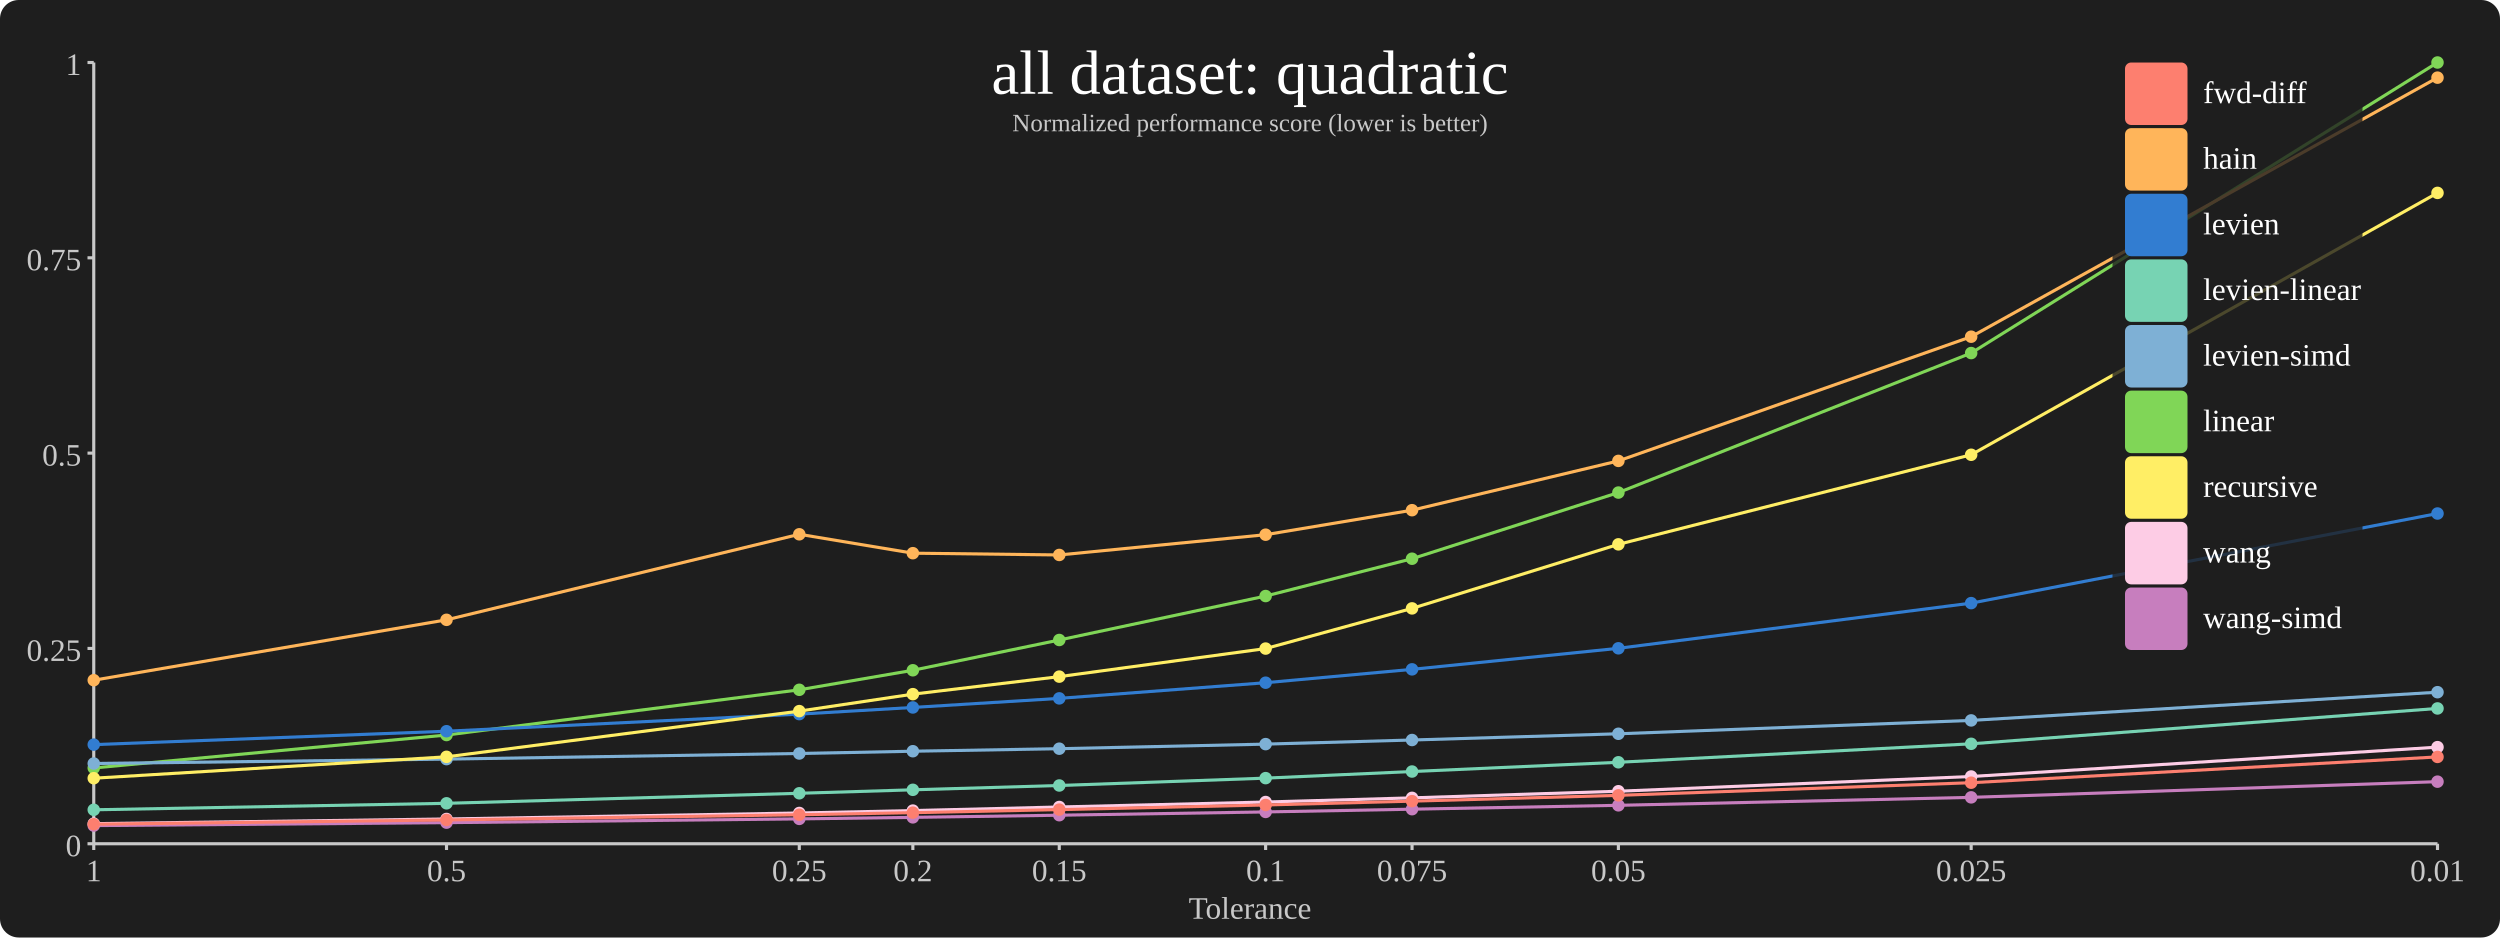
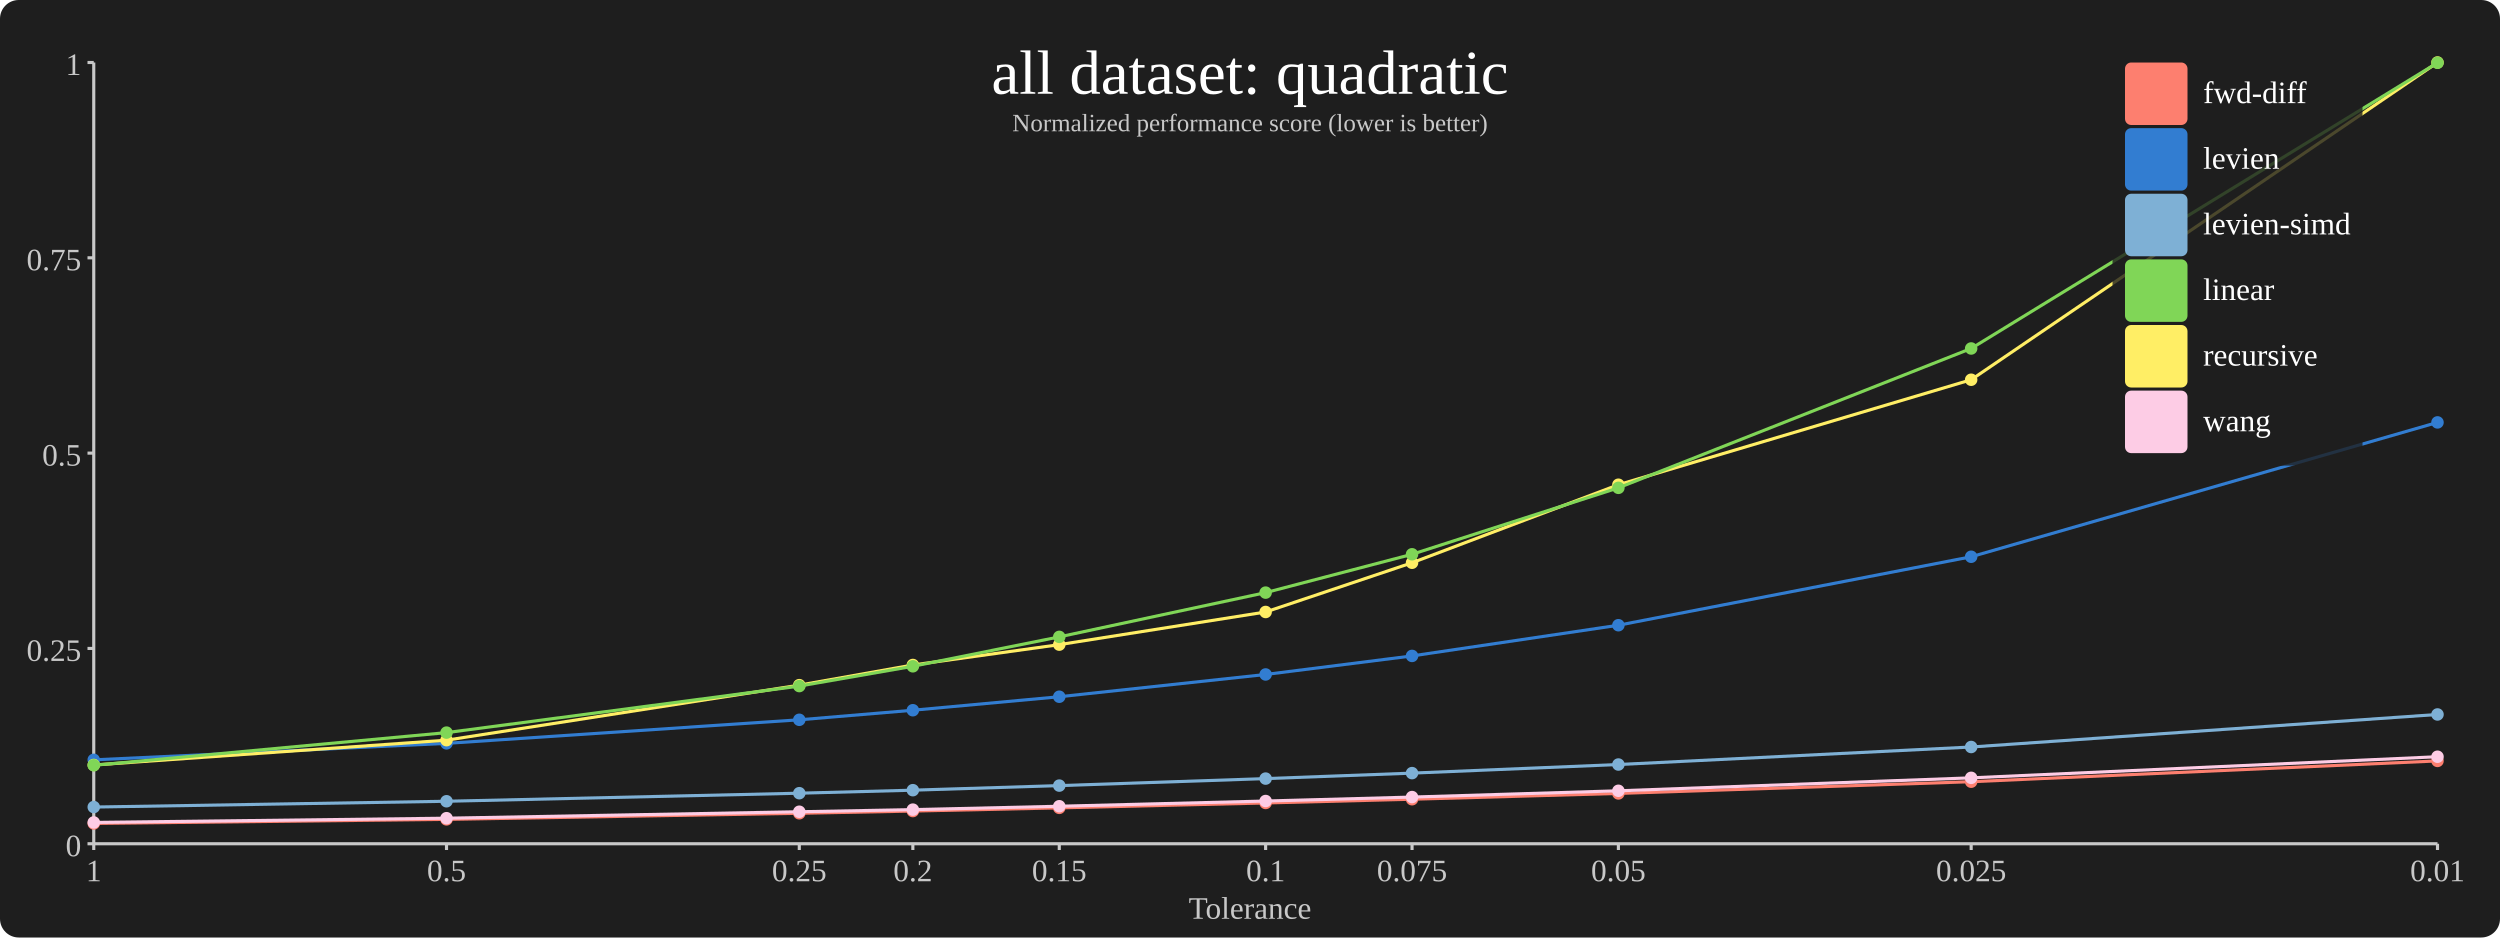
<svg xmlns="http://www.w3.org/2000/svg" viewBox="0 0 800 300">
  <rect x="0" y="0" width="800" height="300" ry="6" style="fill:rgb(30,30,30);stroke:none;fill-opacity:1;stroke-opacity:1;" />
  <path d="M 30 20 L 30 270" style="stroke:rgb(200,200,200);stroke-width:1" />
  <path d="M 30 270 L 780 270" style="stroke:rgb(200,200,200);stroke-width:1" />
  <path d="M 780 270 L 780 272" style="stroke:rgb(200,200,200);stroke-width:1" />
  <text x="780" y="282" style="font-size:10px;fill:rgb(200,200,200);text-anchor:middle;text-align:center;"> 0.01 </text>
  <path d="M 630.772 270 L 630.772 272" style="stroke:rgb(200,200,200);stroke-width:1" />
  <text x="630.772" y="282" style="font-size:10px;fill:rgb(200,200,200);text-anchor:middle;text-align:center;"> 0.025 </text>
  <path d="M 517.886 270 L 517.886 272" style="stroke:rgb(200,200,200);stroke-width:1" />
  <text x="517.886" y="282" style="font-size:10px;fill:rgb(200,200,200);text-anchor:middle;text-align:center;"> 0.05 </text>
  <path d="M 451.852 270 L 451.852 272" style="stroke:rgb(200,200,200);stroke-width:1" />
  <text x="451.852" y="282" style="font-size:10px;fill:rgb(200,200,200);text-anchor:middle;text-align:center;"> 0.075 </text>
  <path d="M 405 270 L 405 272" style="stroke:rgb(200,200,200);stroke-width:1" />
  <text x="405" y="282" style="font-size:10px;fill:rgb(200,200,200);text-anchor:middle;text-align:center;"> 0.1 </text>
  <path d="M 338.966 270 L 338.966 272" style="stroke:rgb(200,200,200);stroke-width:1" />
  <text x="338.966" y="282" style="font-size:10px;fill:rgb(200,200,200);text-anchor:middle;text-align:center;"> 0.15 </text>
  <path d="M 292.114 270 L 292.114 272" style="stroke:rgb(200,200,200);stroke-width:1" />
  <text x="292.114" y="282" style="font-size:10px;fill:rgb(200,200,200);text-anchor:middle;text-align:center;"> 0.2 </text>
  <path d="M 255.773 270 L 255.773 272" style="stroke:rgb(200,200,200);stroke-width:1" />
  <text x="255.773" y="282" style="font-size:10px;fill:rgb(200,200,200);text-anchor:middle;text-align:center;"> 0.25 </text>
  <path d="M 142.886 270 L 142.886 272" style="stroke:rgb(200,200,200);stroke-width:1" />
  <text x="142.886" y="282" style="font-size:10px;fill:rgb(200,200,200);text-anchor:middle;text-align:center;"> 0.5 </text>
  <path d="M 30 270 L 30 272" style="stroke:rgb(200,200,200);stroke-width:1" />
  <text x="30" y="282" style="font-size:10px;fill:rgb(200,200,200);text-anchor:middle;text-align:center;"> 1 </text>
  <path d="M 28 270 L 30 270" style="stroke:rgb(200,200,200);stroke-width:1" />
  <text x="26" y="274" style="font-size:10px;fill:rgb(200,200,200);text-anchor:end;text-align:right;"> 0 </text>
  <path d="M 28 207.5 L 30 207.5" style="stroke:rgb(200,200,200);stroke-width:1" />
  <text x="26" y="211.5" style="font-size:10px;fill:rgb(200,200,200);text-anchor:end;text-align:right;"> 0.25 </text>
  <path d="M 28 145 L 30 145" style="stroke:rgb(200,200,200);stroke-width:1" />
  <text x="26" y="149" style="font-size:10px;fill:rgb(200,200,200);text-anchor:end;text-align:right;"> 0.5 </text>
  <path d="M 28 82.5 L 30 82.5" style="stroke:rgb(200,200,200);stroke-width:1" />
  <text x="26" y="86.5" style="font-size:10px;fill:rgb(200,200,200);text-anchor:end;text-align:right;"> 0.75 </text>
  <path d="M 28 20 L 30 20" style="stroke:rgb(200,200,200);stroke-width:1" />
  <text x="26" y="24" style="font-size:10px;fill:rgb(200,200,200);text-anchor:end;text-align:right;"> 1 </text>
  <text x="400" y="294" style="font-size:10px;fill:rgb(200,200,200);text-anchor:middle;text-align:center;"> Tolerance </text>
-   <circle cx="780" cy="20" r="2" style="fill:rgb(128,214,87);stroke:none;fill-opacity:1;stroke-opacity:1;" />
-   <path d="M 780 20 L 630.772 112.98" style="stroke:rgb(128,214,87);stroke-width:1" />
-   <circle cx="630.772" cy="112.98" r="2" style="fill:rgb(128,214,87);stroke:none;fill-opacity:1;stroke-opacity:1;" />
-   <path d="M 630.772 112.98 L 517.886 157.62" style="stroke:rgb(128,214,87);stroke-width:1" />
-   <circle cx="517.886" cy="157.62" r="2" style="fill:rgb(128,214,87);stroke:none;fill-opacity:1;stroke-opacity:1;" />
-   <path d="M 517.886 157.62 L 451.852 178.79" style="stroke:rgb(128,214,87);stroke-width:1" />
-   <circle cx="451.852" cy="178.79" r="2" style="fill:rgb(128,214,87);stroke:none;fill-opacity:1;stroke-opacity:1;" />
-   <path d="M 451.852 178.79 L 405 190.732" style="stroke:rgb(128,214,87);stroke-width:1" />
-   <circle cx="405" cy="190.732" r="2" style="fill:rgb(128,214,87);stroke:none;fill-opacity:1;stroke-opacity:1;" />
-   <path d="M 405 190.732 L 338.966 204.798" style="stroke:rgb(128,214,87);stroke-width:1" />
-   <circle cx="338.966" cy="204.798" r="2" style="fill:rgb(128,214,87);stroke:none;fill-opacity:1;stroke-opacity:1;" />
-   <path d="M 338.966 204.798 L 292.114 214.485" style="stroke:rgb(128,214,87);stroke-width:1" />
-   <circle cx="292.114" cy="214.485" r="2" style="fill:rgb(128,214,87);stroke:none;fill-opacity:1;stroke-opacity:1;" />
-   <path d="M 292.114 214.485 L 255.773 220.735" style="stroke:rgb(128,214,87);stroke-width:1" />
-   <circle cx="255.773" cy="220.735" r="2" style="fill:rgb(128,214,87);stroke:none;fill-opacity:1;stroke-opacity:1;" />
-   <path d="M 255.773 220.735 L 142.886 235.208" style="stroke:rgb(128,214,87);stroke-width:1" />
-   <circle cx="142.886" cy="235.208" r="2" style="fill:rgb(128,214,87);stroke:none;fill-opacity:1;stroke-opacity:1;" />
-   <path d="M 142.886 235.208 L 30 245.743" style="stroke:rgb(128,214,87);stroke-width:1" />
-   <circle cx="30" cy="245.743" r="2" style="fill:rgb(128,214,87);stroke:none;fill-opacity:1;stroke-opacity:1;" />
-   <circle cx="780" cy="24.848" r="2" style="fill:rgb(255,181,90);stroke:none;fill-opacity:1;stroke-opacity:1;" />
-   <path d="M 780 24.848 L 630.772 107.745" style="stroke:rgb(255,181,90);stroke-width:1" />
-   <circle cx="630.772" cy="107.745" r="2" style="fill:rgb(255,181,90);stroke:none;fill-opacity:1;stroke-opacity:1;" />
-   <path d="M 630.772 107.745 L 517.886 147.488" style="stroke:rgb(255,181,90);stroke-width:1" />
-   <circle cx="517.886" cy="147.488" r="2" style="fill:rgb(255,181,90);stroke:none;fill-opacity:1;stroke-opacity:1;" />
-   <path d="M 517.886 147.488 L 451.852 163.257" style="stroke:rgb(255,181,90);stroke-width:1" />
-   <circle cx="451.852" cy="163.257" r="2" style="fill:rgb(255,181,90);stroke:none;fill-opacity:1;stroke-opacity:1;" />
-   <path d="M 451.852 163.257 L 405 171.1" style="stroke:rgb(255,181,90);stroke-width:1" />
-   <circle cx="405" cy="171.1" r="2" style="fill:rgb(255,181,90);stroke:none;fill-opacity:1;stroke-opacity:1;" />
-   <path d="M 405 171.1 L 338.966 177.585" style="stroke:rgb(255,181,90);stroke-width:1" />
-   <circle cx="338.966" cy="177.585" r="2" style="fill:rgb(255,181,90);stroke:none;fill-opacity:1;stroke-opacity:1;" />
-   <path d="M 338.966 177.585 L 292.114 177.02" style="stroke:rgb(255,181,90);stroke-width:1" />
-   <circle cx="292.114" cy="177.02" r="2" style="fill:rgb(255,181,90);stroke:none;fill-opacity:1;stroke-opacity:1;" />
-   <path d="M 292.114 177.02 L 255.773 170.972" style="stroke:rgb(255,181,90);stroke-width:1" />
-   <circle cx="255.773" cy="170.972" r="2" style="fill:rgb(255,181,90);stroke:none;fill-opacity:1;stroke-opacity:1;" />
-   <path d="M 255.773 170.972 L 142.886 198.343" style="stroke:rgb(255,181,90);stroke-width:1" />
-   <circle cx="142.886" cy="198.343" r="2" style="fill:rgb(255,181,90);stroke:none;fill-opacity:1;stroke-opacity:1;" />
-   <path d="M 142.886 198.343 L 30 217.662" style="stroke:rgb(255,181,90);stroke-width:1" />
-   <circle cx="30" cy="217.662" r="2" style="fill:rgb(255,181,90);stroke:none;fill-opacity:1;stroke-opacity:1;" />
-   <circle cx="780" cy="221.502" r="2" style="fill:rgb(126,176,213);stroke:none;fill-opacity:1;stroke-opacity:1;" />
-   <path d="M 780 221.502 L 630.772 230.53" style="stroke:rgb(126,176,213);stroke-width:1" />
-   <circle cx="630.772" cy="230.53" r="2" style="fill:rgb(126,176,213);stroke:none;fill-opacity:1;stroke-opacity:1;" />
-   <path d="M 630.772 230.53 L 517.886 234.81" style="stroke:rgb(126,176,213);stroke-width:1" />
-   <circle cx="517.886" cy="234.81" r="2" style="fill:rgb(126,176,213);stroke:none;fill-opacity:1;stroke-opacity:1;" />
-   <path d="M 517.886 234.81 L 451.852 236.803" style="stroke:rgb(126,176,213);stroke-width:1" />
-   <circle cx="451.852" cy="236.803" r="2" style="fill:rgb(126,176,213);stroke:none;fill-opacity:1;stroke-opacity:1;" />
-   <path d="M 451.852 236.803 L 405 238.118" style="stroke:rgb(126,176,213);stroke-width:1" />
-   <circle cx="405" cy="238.118" r="2" style="fill:rgb(126,176,213);stroke:none;fill-opacity:1;stroke-opacity:1;" />
-   <path d="M 405 238.118 L 338.966 239.583" style="stroke:rgb(126,176,213);stroke-width:1" />
-   <circle cx="338.966" cy="239.583" r="2" style="fill:rgb(126,176,213);stroke:none;fill-opacity:1;stroke-opacity:1;" />
-   <path d="M 338.966 239.583 L 292.114 240.39" style="stroke:rgb(126,176,213);stroke-width:1" />
-   <circle cx="292.114" cy="240.39" r="2" style="fill:rgb(126,176,213);stroke:none;fill-opacity:1;stroke-opacity:1;" />
-   <path d="M 292.114 240.39 L 255.773 241.115" style="stroke:rgb(126,176,213);stroke-width:1" />
-   <circle cx="255.773" cy="241.115" r="2" style="fill:rgb(126,176,213);stroke:none;fill-opacity:1;stroke-opacity:1;" />
-   <path d="M 255.773 241.115 L 142.886 242.915" style="stroke:rgb(126,176,213);stroke-width:1" />
-   <circle cx="142.886" cy="242.915" r="2" style="fill:rgb(126,176,213);stroke:none;fill-opacity:1;stroke-opacity:1;" />
-   <path d="M 142.886 242.915 L 30 244.32" style="stroke:rgb(126,176,213);stroke-width:1" />
-   <circle cx="30" cy="244.32" r="2" style="fill:rgb(126,176,213);stroke:none;fill-opacity:1;stroke-opacity:1;" />
-   <circle cx="780" cy="164.323" r="2" style="fill:rgb(50,125,209);stroke:none;fill-opacity:1;stroke-opacity:1;" />
-   <path d="M 780 164.323 L 630.772 192.998" style="stroke:rgb(50,125,209);stroke-width:1" />
-   <circle cx="630.772" cy="192.998" r="2" style="fill:rgb(50,125,209);stroke:none;fill-opacity:1;stroke-opacity:1;" />
-   <path d="M 630.772 192.998 L 517.886 207.458" style="stroke:rgb(50,125,209);stroke-width:1" />
-   <circle cx="517.886" cy="207.458" r="2" style="fill:rgb(50,125,209);stroke:none;fill-opacity:1;stroke-opacity:1;" />
-   <path d="M 517.886 207.458 L 451.852 214.192" style="stroke:rgb(50,125,209);stroke-width:1" />
-   <circle cx="451.852" cy="214.192" r="2" style="fill:rgb(50,125,209);stroke:none;fill-opacity:1;stroke-opacity:1;" />
-   <path d="M 451.852 214.192 L 405 218.465" style="stroke:rgb(50,125,209);stroke-width:1" />
-   <circle cx="405" cy="218.465" r="2" style="fill:rgb(50,125,209);stroke:none;fill-opacity:1;stroke-opacity:1;" />
-   <path d="M 405 218.465 L 338.966 223.48" style="stroke:rgb(50,125,209);stroke-width:1" />
-   <circle cx="338.966" cy="223.48" r="2" style="fill:rgb(50,125,209);stroke:none;fill-opacity:1;stroke-opacity:1;" />
-   <path d="M 338.966 223.48 L 292.114 226.385" style="stroke:rgb(50,125,209);stroke-width:1" />
-   <circle cx="292.114" cy="226.385" r="2" style="fill:rgb(50,125,209);stroke:none;fill-opacity:1;stroke-opacity:1;" />
-   <path d="M 292.114 226.385 L 255.773 228.518" style="stroke:rgb(50,125,209);stroke-width:1" />
-   <circle cx="255.773" cy="228.518" r="2" style="fill:rgb(50,125,209);stroke:none;fill-opacity:1;stroke-opacity:1;" />
-   <path d="M 255.773 228.518 L 142.886 233.99" style="stroke:rgb(50,125,209);stroke-width:1" />
-   <circle cx="142.886" cy="233.99" r="2" style="fill:rgb(50,125,209);stroke:none;fill-opacity:1;stroke-opacity:1;" />
-   <path d="M 142.886 233.99 L 30 238.278" style="stroke:rgb(50,125,209);stroke-width:1" />
-   <circle cx="30" cy="238.278" r="2" style="fill:rgb(50,125,209);stroke:none;fill-opacity:1;stroke-opacity:1;" />
-   <circle cx="780" cy="250.132" r="2" style="fill:rgb(199,126,190);stroke:none;fill-opacity:1;stroke-opacity:1;" />
-   <path d="M 780 250.132 L 630.772 255.155" style="stroke:rgb(199,126,190);stroke-width:1" />
-   <circle cx="630.772" cy="255.155" r="2" style="fill:rgb(199,126,190);stroke:none;fill-opacity:1;stroke-opacity:1;" />
-   <path d="M 630.772 255.155 L 517.886 257.705" style="stroke:rgb(199,126,190);stroke-width:1" />
-   <circle cx="517.886" cy="257.705" r="2" style="fill:rgb(199,126,190);stroke:none;fill-opacity:1;stroke-opacity:1;" />
-   <path d="M 517.886 257.705 L 451.852 258.938" style="stroke:rgb(199,126,190);stroke-width:1" />
-   <circle cx="451.852" cy="258.938" r="2" style="fill:rgb(199,126,190);stroke:none;fill-opacity:1;stroke-opacity:1;" />
-   <path d="M 451.852 258.938 L 405 259.817" style="stroke:rgb(199,126,190);stroke-width:1" />
-   <circle cx="405" cy="259.817" r="2" style="fill:rgb(199,126,190);stroke:none;fill-opacity:1;stroke-opacity:1;" />
-   <path d="M 405 259.817 L 338.966 260.865" style="stroke:rgb(199,126,190);stroke-width:1" />
-   <circle cx="338.966" cy="260.865" r="2" style="fill:rgb(199,126,190);stroke:none;fill-opacity:1;stroke-opacity:1;" />
-   <path d="M 338.966 260.865 L 292.114 261.555" style="stroke:rgb(199,126,190);stroke-width:1" />
-   <circle cx="292.114" cy="261.555" r="2" style="fill:rgb(199,126,190);stroke:none;fill-opacity:1;stroke-opacity:1;" />
-   <path d="M 292.114 261.555 L 255.773 262.043" style="stroke:rgb(199,126,190);stroke-width:1" />
-   <circle cx="255.773" cy="262.043" r="2" style="fill:rgb(199,126,190);stroke:none;fill-opacity:1;stroke-opacity:1;" />
-   <path d="M 255.773 262.043 L 142.886 263.248" style="stroke:rgb(199,126,190);stroke-width:1" />
-   <circle cx="142.886" cy="263.248" r="2" style="fill:rgb(199,126,190);stroke:none;fill-opacity:1;stroke-opacity:1;" />
-   <path d="M 142.886 263.248 L 30 264.19" style="stroke:rgb(199,126,190);stroke-width:1" />
-   <circle cx="30" cy="264.19" r="2" style="fill:rgb(199,126,190);stroke:none;fill-opacity:1;stroke-opacity:1;" />
-   <circle cx="780" cy="61.725" r="2" style="fill:rgb(255,238,101);stroke:none;fill-opacity:1;stroke-opacity:1;" />
-   <path d="M 780 61.725 L 630.772 145.525" style="stroke:rgb(255,238,101);stroke-width:1" />
-   <circle cx="630.772" cy="145.525" r="2" style="fill:rgb(255,238,101);stroke:none;fill-opacity:1;stroke-opacity:1;" />
-   <path d="M 630.772 145.525 L 517.886 174.19" style="stroke:rgb(255,238,101);stroke-width:1" />
-   <circle cx="517.886" cy="174.19" r="2" style="fill:rgb(255,238,101);stroke:none;fill-opacity:1;stroke-opacity:1;" />
-   <path d="M 517.886 174.19 L 451.852 194.685" style="stroke:rgb(255,238,101);stroke-width:1" />
-   <circle cx="451.852" cy="194.685" r="2" style="fill:rgb(255,238,101);stroke:none;fill-opacity:1;stroke-opacity:1;" />
-   <path d="M 451.852 194.685 L 405 207.542" style="stroke:rgb(255,238,101);stroke-width:1" />
-   <circle cx="405" cy="207.542" r="2" style="fill:rgb(255,238,101);stroke:none;fill-opacity:1;stroke-opacity:1;" />
-   <path d="M 405 207.542 L 338.966 216.52" style="stroke:rgb(255,238,101);stroke-width:1" />
-   <circle cx="338.966" cy="216.52" r="2" style="fill:rgb(255,238,101);stroke:none;fill-opacity:1;stroke-opacity:1;" />
-   <path d="M 338.966 216.52 L 292.114 222.127" style="stroke:rgb(255,238,101);stroke-width:1" />
-   <circle cx="292.114" cy="222.127" r="2" style="fill:rgb(255,238,101);stroke:none;fill-opacity:1;stroke-opacity:1;" />
-   <path d="M 292.114 222.127 L 255.773 227.555" style="stroke:rgb(255,238,101);stroke-width:1" />
-   <circle cx="255.773" cy="227.555" r="2" style="fill:rgb(255,238,101);stroke:none;fill-opacity:1;stroke-opacity:1;" />
-   <path d="M 255.773 227.555 L 142.886 242.18" style="stroke:rgb(255,238,101);stroke-width:1" />
-   <circle cx="142.886" cy="242.18" r="2" style="fill:rgb(255,238,101);stroke:none;fill-opacity:1;stroke-opacity:1;" />
-   <path d="M 142.886 242.18 L 30 249.03" style="stroke:rgb(255,238,101);stroke-width:1" />
-   <circle cx="30" cy="249.03" r="2" style="fill:rgb(255,238,101);stroke:none;fill-opacity:1;stroke-opacity:1;" />
-   <circle cx="780" cy="226.7" r="2" style="fill:rgb(119,211,179);stroke:none;fill-opacity:1;stroke-opacity:1;" />
-   <path d="M 780 226.7 L 630.772 238.02" style="stroke:rgb(119,211,179);stroke-width:1" />
-   <circle cx="630.772" cy="238.02" r="2" style="fill:rgb(119,211,179);stroke:none;fill-opacity:1;stroke-opacity:1;" />
-   <path d="M 630.772 238.02 L 517.886 243.93" style="stroke:rgb(119,211,179);stroke-width:1" />
-   <circle cx="517.886" cy="243.93" r="2" style="fill:rgb(119,211,179);stroke:none;fill-opacity:1;stroke-opacity:1;" />
-   <path d="M 517.886 243.93 L 451.852 246.887" style="stroke:rgb(119,211,179);stroke-width:1" />
-   <circle cx="451.852" cy="246.887" r="2" style="fill:rgb(119,211,179);stroke:none;fill-opacity:1;stroke-opacity:1;" />
-   <path d="M 451.852 246.887 L 405 249.002" style="stroke:rgb(119,211,179);stroke-width:1" />
-   <circle cx="405" cy="249.002" r="2" style="fill:rgb(119,211,179);stroke:none;fill-opacity:1;stroke-opacity:1;" />
-   <path d="M 405 249.002 L 338.966 251.357" style="stroke:rgb(119,211,179);stroke-width:1" />
-   <circle cx="338.966" cy="251.357" r="2" style="fill:rgb(119,211,179);stroke:none;fill-opacity:1;stroke-opacity:1;" />
-   <path d="M 338.966 251.357 L 292.114 252.74" style="stroke:rgb(119,211,179);stroke-width:1" />
-   <circle cx="292.114" cy="252.74" r="2" style="fill:rgb(119,211,179);stroke:none;fill-opacity:1;stroke-opacity:1;" />
-   <path d="M 292.114 252.74 L 255.773 253.847" style="stroke:rgb(119,211,179);stroke-width:1" />
-   <circle cx="255.773" cy="253.847" r="2" style="fill:rgb(119,211,179);stroke:none;fill-opacity:1;stroke-opacity:1;" />
-   <path d="M 255.773 253.847 L 142.886 257.058" style="stroke:rgb(119,211,179);stroke-width:1" />
-   <circle cx="142.886" cy="257.058" r="2" style="fill:rgb(119,211,179);stroke:none;fill-opacity:1;stroke-opacity:1;" />
-   <path d="M 142.886 257.058 L 30 259.132" style="stroke:rgb(119,211,179);stroke-width:1" />
-   <circle cx="30" cy="259.132" r="2" style="fill:rgb(119,211,179);stroke:none;fill-opacity:1;stroke-opacity:1;" />
-   <circle cx="780" cy="239.088" r="2" style="fill:rgb(253,204,229);stroke:none;fill-opacity:1;stroke-opacity:1;" />
-   <path d="M 780 239.088 L 630.772 248.48" style="stroke:rgb(253,204,229);stroke-width:1" />
-   <circle cx="630.772" cy="248.48" r="2" style="fill:rgb(253,204,229);stroke:none;fill-opacity:1;stroke-opacity:1;" />
-   <path d="M 630.772 248.48 L 517.886 253.195" style="stroke:rgb(253,204,229);stroke-width:1" />
-   <circle cx="517.886" cy="253.195" r="2" style="fill:rgb(253,204,229);stroke:none;fill-opacity:1;stroke-opacity:1;" />
-   <path d="M 517.886 253.195 L 451.852 255.315" style="stroke:rgb(253,204,229);stroke-width:1" />
-   <circle cx="451.852" cy="255.315" r="2" style="fill:rgb(253,204,229);stroke:none;fill-opacity:1;stroke-opacity:1;" />
-   <path d="M 451.852 255.315 L 405 256.65" style="stroke:rgb(253,204,229);stroke-width:1" />
-   <circle cx="405" cy="256.65" r="2" style="fill:rgb(253,204,229);stroke:none;fill-opacity:1;stroke-opacity:1;" />
-   <path d="M 405 256.65 L 338.966 258.238" style="stroke:rgb(253,204,229);stroke-width:1" />
-   <circle cx="338.966" cy="258.238" r="2" style="fill:rgb(253,204,229);stroke:none;fill-opacity:1;stroke-opacity:1;" />
-   <path d="M 338.966 258.238 L 292.114 259.387" style="stroke:rgb(253,204,229);stroke-width:1" />
-   <circle cx="292.114" cy="259.387" r="2" style="fill:rgb(253,204,229);stroke:none;fill-opacity:1;stroke-opacity:1;" />
-   <path d="M 292.114 259.387 L 255.773 260.158" style="stroke:rgb(253,204,229);stroke-width:1" />
-   <circle cx="255.773" cy="260.158" r="2" style="fill:rgb(253,204,229);stroke:none;fill-opacity:1;stroke-opacity:1;" />
-   <path d="M 255.773 260.158 L 142.886 262.08" style="stroke:rgb(253,204,229);stroke-width:1" />
-   <circle cx="142.886" cy="262.08" r="2" style="fill:rgb(253,204,229);stroke:none;fill-opacity:1;stroke-opacity:1;" />
-   <path d="M 142.886 262.08 L 30 263.567" style="stroke:rgb(253,204,229);stroke-width:1" />
-   <circle cx="30" cy="263.567" r="2" style="fill:rgb(253,204,229);stroke:none;fill-opacity:1;stroke-opacity:1;" />
-   <circle cx="780" cy="242.213" r="2" style="fill:rgb(253,127,111);stroke:none;fill-opacity:1;stroke-opacity:1;" />
-   <path d="M 780 242.213 L 630.772 250.468" style="stroke:rgb(253,127,111);stroke-width:1" />
-   <circle cx="630.772" cy="250.468" r="2" style="fill:rgb(253,127,111);stroke:none;fill-opacity:1;stroke-opacity:1;" />
-   <path d="M 630.772 250.468 L 517.886 254.51" style="stroke:rgb(253,127,111);stroke-width:1" />
-   <circle cx="517.886" cy="254.51" r="2" style="fill:rgb(253,127,111);stroke:none;fill-opacity:1;stroke-opacity:1;" />
-   <path d="M 517.886 254.51 L 451.852 256.37" style="stroke:rgb(253,127,111);stroke-width:1" />
-   <circle cx="451.852" cy="256.37" r="2" style="fill:rgb(253,127,111);stroke:none;fill-opacity:1;stroke-opacity:1;" />
-   <path d="M 451.852 256.37 L 405 257.59" style="stroke:rgb(253,127,111);stroke-width:1" />
-   <circle cx="405" cy="257.59" r="2" style="fill:rgb(253,127,111);stroke:none;fill-opacity:1;stroke-opacity:1;" />
-   <path d="M 405 257.59 L 338.966 259.075" style="stroke:rgb(253,127,111);stroke-width:1" />
-   <circle cx="338.966" cy="259.075" r="2" style="fill:rgb(253,127,111);stroke:none;fill-opacity:1;stroke-opacity:1;" />
-   <path d="M 338.966 259.075 L 292.114 260.053" style="stroke:rgb(253,127,111);stroke-width:1" />
-   <circle cx="292.114" cy="260.053" r="2" style="fill:rgb(253,127,111);stroke:none;fill-opacity:1;stroke-opacity:1;" />
-   <path d="M 292.114 260.053 L 255.773 260.715" style="stroke:rgb(253,127,111);stroke-width:1" />
-   <circle cx="255.773" cy="260.715" r="2" style="fill:rgb(253,127,111);stroke:none;fill-opacity:1;stroke-opacity:1;" />
-   <path d="M 255.773 260.715 L 142.886 262.382" style="stroke:rgb(253,127,111);stroke-width:1" />
-   <circle cx="142.886" cy="262.382" r="2" style="fill:rgb(253,127,111);stroke:none;fill-opacity:1;stroke-opacity:1;" />
-   <path d="M 142.886 262.382 L 30 263.748" style="stroke:rgb(253,127,111);stroke-width:1" />
-   <circle cx="30" cy="263.748" r="2" style="fill:rgb(253,127,111);stroke:none;fill-opacity:1;stroke-opacity:1;" />
-   <rect x="676" y="16" width="80" height="196" ry="4" style="fill:rgb(30,30,30);stroke:none;fill-opacity:0.8;stroke-opacity:1;" />
+   <circle cx="780" cy="135.17" r="2" style="fill:rgb(50,125,209);stroke:none;fill-opacity:1;stroke-opacity:1;" />
+   <path d="M 780 135.17 L 630.772 178.162" style="stroke:rgb(50,125,209);stroke-width:1" />
+   <circle cx="630.772" cy="178.162" r="2" style="fill:rgb(50,125,209);stroke:none;fill-opacity:1;stroke-opacity:1;" />
+   <path d="M 630.772 178.162 L 517.886 200.07" style="stroke:rgb(50,125,209);stroke-width:1" />
+   <circle cx="517.886" cy="200.07" r="2" style="fill:rgb(50,125,209);stroke:none;fill-opacity:1;stroke-opacity:1;" />
+   <path d="M 517.886 200.07 L 451.852 209.895" style="stroke:rgb(50,125,209);stroke-width:1" />
+   <circle cx="451.852" cy="209.895" r="2" style="fill:rgb(50,125,209);stroke:none;fill-opacity:1;stroke-opacity:1;" />
+   <path d="M 451.852 209.895 L 405 215.827" style="stroke:rgb(50,125,209);stroke-width:1" />
+   <circle cx="405" cy="215.827" r="2" style="fill:rgb(50,125,209);stroke:none;fill-opacity:1;stroke-opacity:1;" />
+   <path d="M 405 215.827 L 338.966 222.955" style="stroke:rgb(50,125,209);stroke-width:1" />
+   <circle cx="338.966" cy="222.955" r="2" style="fill:rgb(50,125,209);stroke:none;fill-opacity:1;stroke-opacity:1;" />
+   <path d="M 338.966 222.955 L 292.114 227.275" style="stroke:rgb(50,125,209);stroke-width:1" />
+   <circle cx="292.114" cy="227.275" r="2" style="fill:rgb(50,125,209);stroke:none;fill-opacity:1;stroke-opacity:1;" />
+   <path d="M 292.114 227.275 L 255.773 230.335" style="stroke:rgb(50,125,209);stroke-width:1" />
+   <circle cx="255.773" cy="230.335" r="2" style="fill:rgb(50,125,209);stroke:none;fill-opacity:1;stroke-opacity:1;" />
+   <path d="M 255.773 230.335 L 142.886 237.877" style="stroke:rgb(50,125,209);stroke-width:1" />
+   <circle cx="142.886" cy="237.877" r="2" style="fill:rgb(50,125,209);stroke:none;fill-opacity:1;stroke-opacity:1;" />
+   <path d="M 142.886 237.877 L 30 243.147" style="stroke:rgb(50,125,209);stroke-width:1" />
+   <circle cx="30" cy="243.147" r="2" style="fill:rgb(50,125,209);stroke:none;fill-opacity:1;stroke-opacity:1;" />
+   <circle cx="780" cy="228.627" r="2" style="fill:rgb(126,176,213);stroke:none;fill-opacity:1;stroke-opacity:1;" />
+   <path d="M 780 228.627 L 630.772 239.04" style="stroke:rgb(126,176,213);stroke-width:1" />
+   <circle cx="630.772" cy="239.04" r="2" style="fill:rgb(126,176,213);stroke:none;fill-opacity:1;stroke-opacity:1;" />
+   <path d="M 630.772 239.04 L 517.886 244.647" style="stroke:rgb(126,176,213);stroke-width:1" />
+   <circle cx="517.886" cy="244.647" r="2" style="fill:rgb(126,176,213);stroke:none;fill-opacity:1;stroke-opacity:1;" />
+   <path d="M 517.886 244.647 L 451.852 247.397" style="stroke:rgb(126,176,213);stroke-width:1" />
+   <circle cx="451.852" cy="247.397" r="2" style="fill:rgb(126,176,213);stroke:none;fill-opacity:1;stroke-opacity:1;" />
+   <path d="M 451.852 247.397 L 405 249.15" style="stroke:rgb(126,176,213);stroke-width:1" />
+   <circle cx="405" cy="249.15" r="2" style="fill:rgb(126,176,213);stroke:none;fill-opacity:1;stroke-opacity:1;" />
+   <path d="M 405 249.15 L 338.966 251.393" style="stroke:rgb(126,176,213);stroke-width:1" />
+   <circle cx="338.966" cy="251.393" r="2" style="fill:rgb(126,176,213);stroke:none;fill-opacity:1;stroke-opacity:1;" />
+   <path d="M 338.966 251.393 L 292.114 252.857" style="stroke:rgb(126,176,213);stroke-width:1" />
+   <circle cx="292.114" cy="252.857" r="2" style="fill:rgb(126,176,213);stroke:none;fill-opacity:1;stroke-opacity:1;" />
+   <path d="M 292.114 252.857 L 255.773 253.822" style="stroke:rgb(126,176,213);stroke-width:1" />
+   <circle cx="255.773" cy="253.822" r="2" style="fill:rgb(126,176,213);stroke:none;fill-opacity:1;stroke-opacity:1;" />
+   <path d="M 255.773 253.822 L 142.886 256.402" style="stroke:rgb(126,176,213);stroke-width:1" />
+   <circle cx="142.886" cy="256.402" r="2" style="fill:rgb(126,176,213);stroke:none;fill-opacity:1;stroke-opacity:1;" />
+   <path d="M 142.886 256.402 L 30 258.257" style="stroke:rgb(126,176,213);stroke-width:1" />
+   <circle cx="30" cy="258.257" r="2" style="fill:rgb(126,176,213);stroke:none;fill-opacity:1;stroke-opacity:1;" />
+   <circle cx="780" cy="20" r="2" style="fill:rgb(255,238,101);stroke:none;fill-opacity:1;stroke-opacity:1;" />
+   <path d="M 780 20 L 630.772 121.517" style="stroke:rgb(255,238,101);stroke-width:1" />
+   <circle cx="630.772" cy="121.517" r="2" style="fill:rgb(255,238,101);stroke:none;fill-opacity:1;stroke-opacity:1;" />
+   <path d="M 630.772 121.517 L 517.886 155.113" style="stroke:rgb(255,238,101);stroke-width:1" />
+   <circle cx="517.886" cy="155.113" r="2" style="fill:rgb(255,238,101);stroke:none;fill-opacity:1;stroke-opacity:1;" />
+   <path d="M 517.886 155.113 L 451.852 180.082" style="stroke:rgb(255,238,101);stroke-width:1" />
+   <circle cx="451.852" cy="180.082" r="2" style="fill:rgb(255,238,101);stroke:none;fill-opacity:1;stroke-opacity:1;" />
+   <path d="M 451.852 180.082 L 405 195.835" style="stroke:rgb(255,238,101);stroke-width:1" />
+   <circle cx="405" cy="195.835" r="2" style="fill:rgb(255,238,101);stroke:none;fill-opacity:1;stroke-opacity:1;" />
+   <path d="M 405 195.835 L 338.966 206.282" style="stroke:rgb(255,238,101);stroke-width:1" />
+   <circle cx="338.966" cy="206.282" r="2" style="fill:rgb(255,238,101);stroke:none;fill-opacity:1;stroke-opacity:1;" />
+   <path d="M 338.966 206.282 L 292.114 212.798" style="stroke:rgb(255,238,101);stroke-width:1" />
+   <circle cx="292.114" cy="212.798" r="2" style="fill:rgb(255,238,101);stroke:none;fill-opacity:1;stroke-opacity:1;" />
+   <path d="M 292.114 212.798 L 255.773 219.248" style="stroke:rgb(255,238,101);stroke-width:1" />
+   <circle cx="255.773" cy="219.248" r="2" style="fill:rgb(255,238,101);stroke:none;fill-opacity:1;stroke-opacity:1;" />
+   <path d="M 255.773 219.248 L 142.886 236.855" style="stroke:rgb(255,238,101);stroke-width:1" />
+   <circle cx="142.886" cy="236.855" r="2" style="fill:rgb(255,238,101);stroke:none;fill-opacity:1;stroke-opacity:1;" />
+   <path d="M 142.886 236.855 L 30 244.795" style="stroke:rgb(255,238,101);stroke-width:1" />
+   <circle cx="30" cy="244.795" r="2" style="fill:rgb(255,238,101);stroke:none;fill-opacity:1;stroke-opacity:1;" />
+   <circle cx="780" cy="20.078" r="2" style="fill:rgb(128,214,87);stroke:none;fill-opacity:1;stroke-opacity:1;" />
+   <path d="M 780 20.078 L 630.772 111.513" style="stroke:rgb(128,214,87);stroke-width:1" />
+   <circle cx="630.772" cy="111.513" r="2" style="fill:rgb(128,214,87);stroke:none;fill-opacity:1;stroke-opacity:1;" />
+   <path d="M 630.772 111.513 L 517.886 156.105" style="stroke:rgb(128,214,87);stroke-width:1" />
+   <circle cx="517.886" cy="156.105" r="2" style="fill:rgb(128,214,87);stroke:none;fill-opacity:1;stroke-opacity:1;" />
+   <path d="M 517.886 156.105 L 451.852 177.373" style="stroke:rgb(128,214,87);stroke-width:1" />
+   <circle cx="451.852" cy="177.373" r="2" style="fill:rgb(128,214,87);stroke:none;fill-opacity:1;stroke-opacity:1;" />
+   <path d="M 451.852 177.373 L 405 189.637" style="stroke:rgb(128,214,87);stroke-width:1" />
+   <circle cx="405" cy="189.637" r="2" style="fill:rgb(128,214,87);stroke:none;fill-opacity:1;stroke-opacity:1;" />
+   <path d="M 405 189.637 L 338.966 203.8" style="stroke:rgb(128,214,87);stroke-width:1" />
+   <circle cx="338.966" cy="203.8" r="2" style="fill:rgb(128,214,87);stroke:none;fill-opacity:1;stroke-opacity:1;" />
+   <path d="M 338.966 203.8 L 292.114 213.215" style="stroke:rgb(128,214,87);stroke-width:1" />
+   <circle cx="292.114" cy="213.215" r="2" style="fill:rgb(128,214,87);stroke:none;fill-opacity:1;stroke-opacity:1;" />
+   <path d="M 292.114 213.215 L 255.773 219.545" style="stroke:rgb(128,214,87);stroke-width:1" />
+   <circle cx="255.773" cy="219.545" r="2" style="fill:rgb(128,214,87);stroke:none;fill-opacity:1;stroke-opacity:1;" />
+   <path d="M 255.773 219.545 L 142.886 234.438" style="stroke:rgb(128,214,87);stroke-width:1" />
+   <circle cx="142.886" cy="234.438" r="2" style="fill:rgb(128,214,87);stroke:none;fill-opacity:1;stroke-opacity:1;" />
+   <path d="M 142.886 234.438 L 30 244.895" style="stroke:rgb(128,214,87);stroke-width:1" />
+   <circle cx="30" cy="244.895" r="2" style="fill:rgb(128,214,87);stroke:none;fill-opacity:1;stroke-opacity:1;" />
+   <circle cx="780" cy="243.493" r="2" style="fill:rgb(253,127,111);stroke:none;fill-opacity:1;stroke-opacity:1;" />
+   <path d="M 780 243.493 L 630.772 250.145" style="stroke:rgb(253,127,111);stroke-width:1" />
+   <circle cx="630.772" cy="250.145" r="2" style="fill:rgb(253,127,111);stroke:none;fill-opacity:1;stroke-opacity:1;" />
+   <path d="M 630.772 250.145 L 517.886 253.897" style="stroke:rgb(253,127,111);stroke-width:1" />
+   <circle cx="517.886" cy="253.897" r="2" style="fill:rgb(253,127,111);stroke:none;fill-opacity:1;stroke-opacity:1;" />
+   <path d="M 517.886 253.897 L 451.852 255.752" style="stroke:rgb(253,127,111);stroke-width:1" />
+   <circle cx="451.852" cy="255.752" r="2" style="fill:rgb(253,127,111);stroke:none;fill-opacity:1;stroke-opacity:1;" />
+   <path d="M 451.852 255.752 L 405 256.947" style="stroke:rgb(253,127,111);stroke-width:1" />
+   <circle cx="405" cy="256.947" r="2" style="fill:rgb(253,127,111);stroke:none;fill-opacity:1;stroke-opacity:1;" />
+   <path d="M 405 256.947 L 338.966 258.517" style="stroke:rgb(253,127,111);stroke-width:1" />
+   <circle cx="338.966" cy="258.517" r="2" style="fill:rgb(253,127,111);stroke:none;fill-opacity:1;stroke-opacity:1;" />
+   <path d="M 338.966 258.517 L 292.114 259.54" style="stroke:rgb(253,127,111);stroke-width:1" />
+   <circle cx="292.114" cy="259.54" r="2" style="fill:rgb(253,127,111);stroke:none;fill-opacity:1;stroke-opacity:1;" />
+   <path d="M 292.114 259.54 L 255.773 260.25" style="stroke:rgb(253,127,111);stroke-width:1" />
+   <circle cx="255.773" cy="260.25" r="2" style="fill:rgb(253,127,111);stroke:none;fill-opacity:1;stroke-opacity:1;" />
+   <path d="M 255.773 260.25 L 142.886 262.2" style="stroke:rgb(253,127,111);stroke-width:1" />
+   <circle cx="142.886" cy="262.2" r="2" style="fill:rgb(253,127,111);stroke:none;fill-opacity:1;stroke-opacity:1;" />
+   <path d="M 142.886 262.2 L 30 263.498" style="stroke:rgb(253,127,111);stroke-width:1" />
+   <circle cx="30" cy="263.498" r="2" style="fill:rgb(253,127,111);stroke:none;fill-opacity:1;stroke-opacity:1;" />
+   <circle cx="780" cy="242.153" r="2" style="fill:rgb(253,204,229);stroke:none;fill-opacity:1;stroke-opacity:1;" />
+   <path d="M 780 242.153 L 630.772 248.91" style="stroke:rgb(253,204,229);stroke-width:1" />
+   <circle cx="630.772" cy="248.91" r="2" style="fill:rgb(253,204,229);stroke:none;fill-opacity:1;stroke-opacity:1;" />
+   <path d="M 630.772 248.91 L 517.886 253.055" style="stroke:rgb(253,204,229);stroke-width:1" />
+   <circle cx="517.886" cy="253.055" r="2" style="fill:rgb(253,204,229);stroke:none;fill-opacity:1;stroke-opacity:1;" />
+   <path d="M 517.886 253.055 L 451.852 255.062" style="stroke:rgb(253,204,229);stroke-width:1" />
+   <circle cx="451.852" cy="255.062" r="2" style="fill:rgb(253,204,229);stroke:none;fill-opacity:1;stroke-opacity:1;" />
+   <path d="M 451.852 255.062 L 405 256.33" style="stroke:rgb(253,204,229);stroke-width:1" />
+   <circle cx="405" cy="256.33" r="2" style="fill:rgb(253,204,229);stroke:none;fill-opacity:1;stroke-opacity:1;" />
+   <path d="M 405 256.33 L 338.966 257.998" style="stroke:rgb(253,204,229);stroke-width:1" />
+   <circle cx="338.966" cy="257.998" r="2" style="fill:rgb(253,204,229);stroke:none;fill-opacity:1;stroke-opacity:1;" />
+   <path d="M 338.966 257.998 L 292.114 259.082" style="stroke:rgb(253,204,229);stroke-width:1" />
+   <circle cx="292.114" cy="259.082" r="2" style="fill:rgb(253,204,229);stroke:none;fill-opacity:1;stroke-opacity:1;" />
+   <path d="M 292.114 259.082 L 255.773 259.757" style="stroke:rgb(253,204,229);stroke-width:1" />
+   <circle cx="255.773" cy="259.757" r="2" style="fill:rgb(253,204,229);stroke:none;fill-opacity:1;stroke-opacity:1;" />
+   <path d="M 255.773 259.757 L 142.886 261.825" style="stroke:rgb(253,204,229);stroke-width:1" />
+   <circle cx="142.886" cy="261.825" r="2" style="fill:rgb(253,204,229);stroke:none;fill-opacity:1;stroke-opacity:1;" />
+   <path d="M 142.886 261.825 L 30 263.183" style="stroke:rgb(253,204,229);stroke-width:1" />
+   <circle cx="30" cy="263.183" r="2" style="fill:rgb(253,204,229);stroke:none;fill-opacity:1;stroke-opacity:1;" />
+   <rect x="676" y="16" width="80" height="133" ry="4" style="fill:rgb(30,30,30);stroke:none;fill-opacity:0.8;stroke-opacity:1;" />
  <rect x="680" y="20" width="20" height="20" ry="2" style="fill:rgb(253,127,111);stroke:none;fill-opacity:1;stroke-opacity:1;" />
  <text x="705" y="33" style="font-size:10px;fill:rgb(255,255,255);text-anchor:start;text-align:left;"> fwd-diff </text>
-   <rect x="680" y="41" width="20" height="20" ry="2" style="fill:rgb(255,181,90);stroke:none;fill-opacity:1;stroke-opacity:1;" />
-   <text x="705" y="54" style="font-size:10px;fill:rgb(255,255,255);text-anchor:start;text-align:left;"> hain </text>
-   <rect x="680" y="62" width="20" height="20" ry="2" style="fill:rgb(50,125,209);stroke:none;fill-opacity:1;stroke-opacity:1;" />
-   <text x="705" y="75" style="font-size:10px;fill:rgb(255,255,255);text-anchor:start;text-align:left;"> levien </text>
-   <rect x="680" y="83" width="20" height="20" ry="2" style="fill:rgb(119,211,179);stroke:none;fill-opacity:1;stroke-opacity:1;" />
-   <text x="705" y="96" style="font-size:10px;fill:rgb(255,255,255);text-anchor:start;text-align:left;"> levien-linear </text>
-   <rect x="680" y="104" width="20" height="20" ry="2" style="fill:rgb(126,176,213);stroke:none;fill-opacity:1;stroke-opacity:1;" />
-   <text x="705" y="117" style="font-size:10px;fill:rgb(255,255,255);text-anchor:start;text-align:left;"> levien-simd </text>
-   <rect x="680" y="125" width="20" height="20" ry="2" style="fill:rgb(128,214,87);stroke:none;fill-opacity:1;stroke-opacity:1;" />
-   <text x="705" y="138" style="font-size:10px;fill:rgb(255,255,255);text-anchor:start;text-align:left;"> linear </text>
-   <rect x="680" y="146" width="20" height="20" ry="2" style="fill:rgb(255,238,101);stroke:none;fill-opacity:1;stroke-opacity:1;" />
-   <text x="705" y="159" style="font-size:10px;fill:rgb(255,255,255);text-anchor:start;text-align:left;"> recursive </text>
-   <rect x="680" y="167" width="20" height="20" ry="2" style="fill:rgb(253,204,229);stroke:none;fill-opacity:1;stroke-opacity:1;" />
-   <text x="705" y="180" style="font-size:10px;fill:rgb(255,255,255);text-anchor:start;text-align:left;"> wang </text>
-   <rect x="680" y="188" width="20" height="20" ry="2" style="fill:rgb(199,126,190);stroke:none;fill-opacity:1;stroke-opacity:1;" />
-   <text x="705" y="201" style="font-size:10px;fill:rgb(255,255,255);text-anchor:start;text-align:left;"> wang-simd </text>
+   <rect x="680" y="41" width="20" height="20" ry="2" style="fill:rgb(50,125,209);stroke:none;fill-opacity:1;stroke-opacity:1;" />
+   <text x="705" y="54" style="font-size:10px;fill:rgb(255,255,255);text-anchor:start;text-align:left;"> levien </text>
+   <rect x="680" y="62" width="20" height="20" ry="2" style="fill:rgb(126,176,213);stroke:none;fill-opacity:1;stroke-opacity:1;" />
+   <text x="705" y="75" style="font-size:10px;fill:rgb(255,255,255);text-anchor:start;text-align:left;"> levien-simd </text>
+   <rect x="680" y="83" width="20" height="20" ry="2" style="fill:rgb(128,214,87);stroke:none;fill-opacity:1;stroke-opacity:1;" />
+   <text x="705" y="96" style="font-size:10px;fill:rgb(255,255,255);text-anchor:start;text-align:left;"> linear </text>
+   <rect x="680" y="104" width="20" height="20" ry="2" style="fill:rgb(255,238,101);stroke:none;fill-opacity:1;stroke-opacity:1;" />
+   <text x="705" y="117" style="font-size:10px;fill:rgb(255,255,255);text-anchor:start;text-align:left;"> recursive </text>
+   <rect x="680" y="125" width="20" height="20" ry="2" style="fill:rgb(253,204,229);stroke:none;fill-opacity:1;stroke-opacity:1;" />
+   <text x="705" y="138" style="font-size:10px;fill:rgb(255,255,255);text-anchor:start;text-align:left;"> wang </text>
  <text x="400" y="30" style="font-size:20px;fill:rgb(255,255,255);text-anchor:middle;text-align:center;"> all dataset: quadratic </text>
  <text x="400" y="42" style="font-size:8px;fill:rgb(200,200,200);text-anchor:middle;text-align:center;"> Normalized performance score (lower is better) </text>
</svg>
